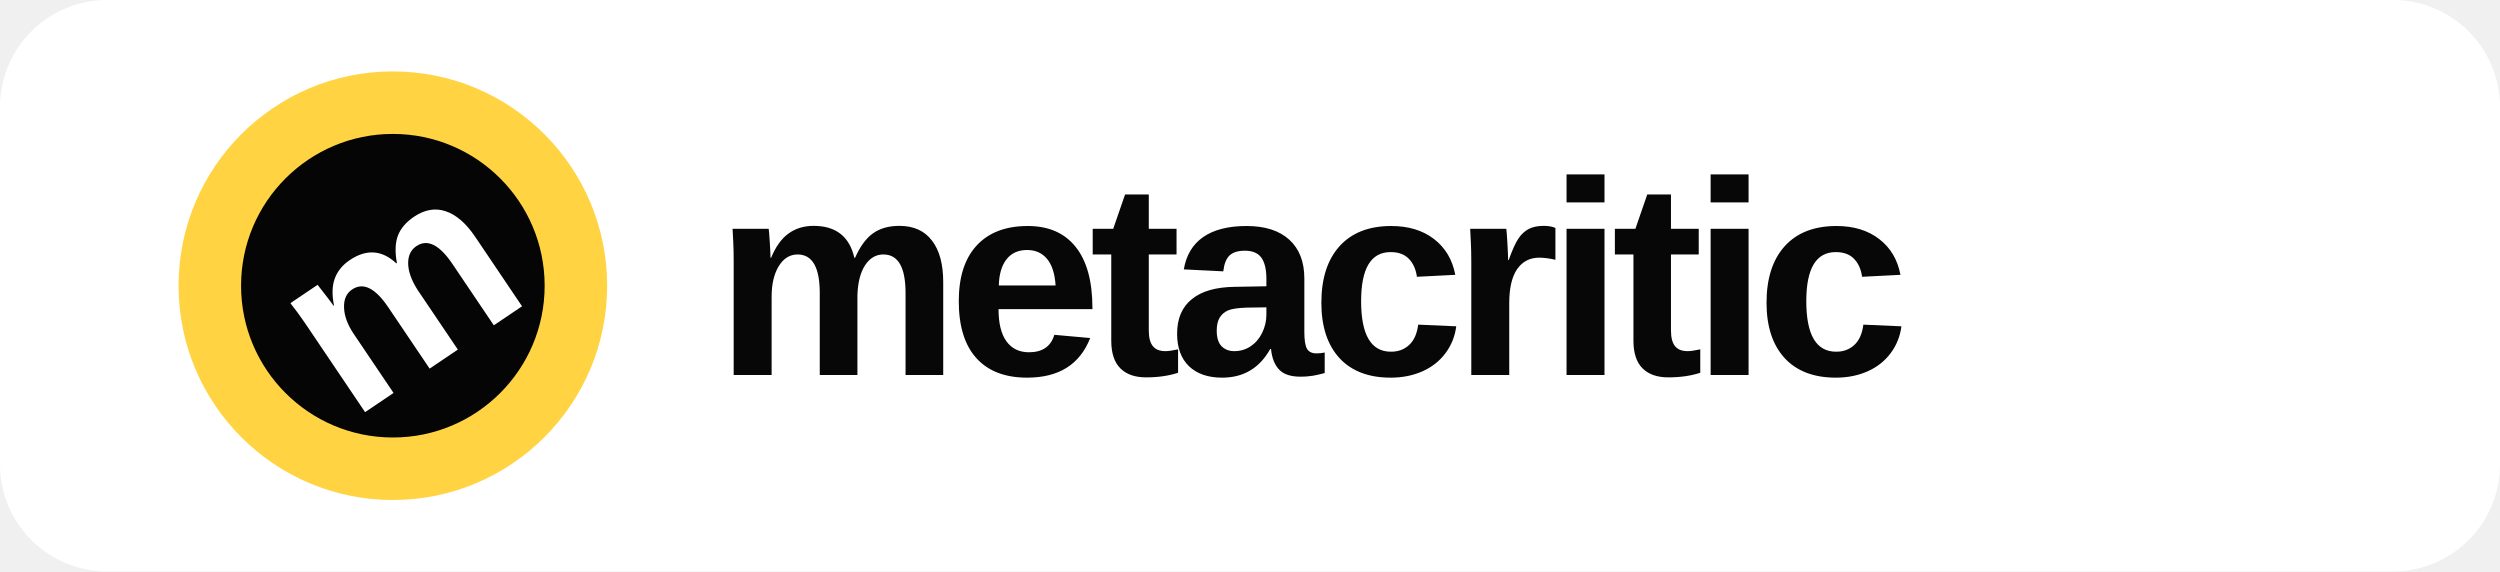
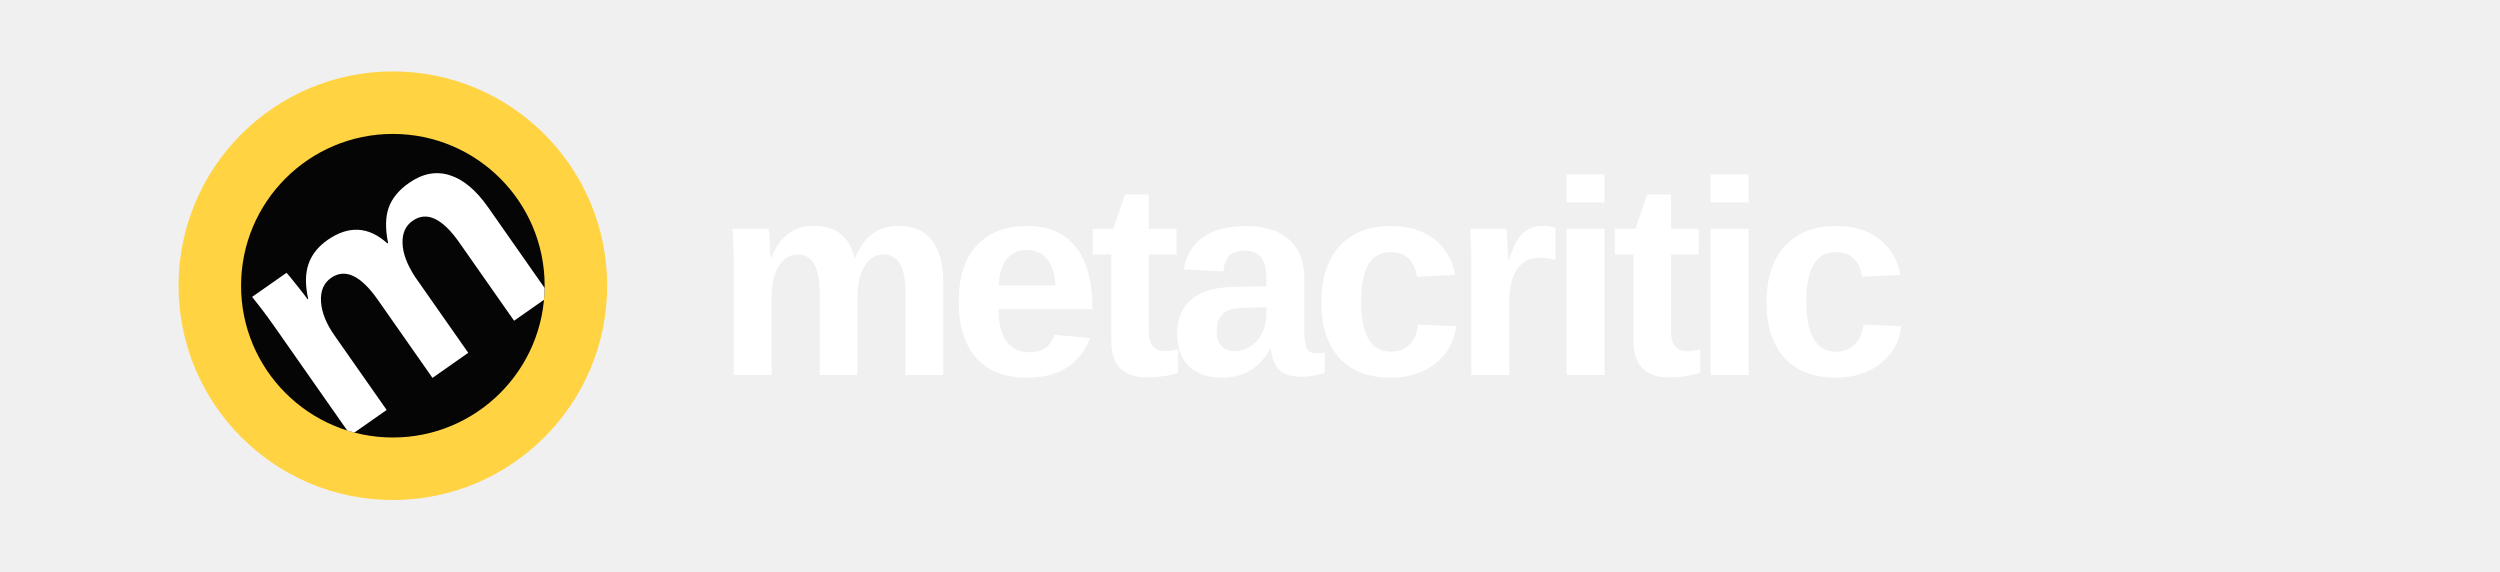
<svg xmlns="http://www.w3.org/2000/svg" role="img" viewBox="0 0 280 64">
-   <rect width="280" height="64" rx="12" fill="#FFFFFF" />
+   <defs>
+     <clipPath id="metacritic-mark-clip">
+       <circle cx="44" cy="32" r="17" />
+     </clipPath>
+   </defs>
  <circle cx="44" cy="32" r="24" fill="#FFD342" />
  <circle cx="44" cy="32" r="17" fill="#050505" />
-   <text x="44" y="42" text-anchor="middle" transform="rotate(-34 44 32)" font-family="Arial Black, Arial, Helvetica, sans-serif" font-size="28" font-weight="900" fill="#FFFFFF">
-     m
-   </text>
-   <text x="80" y="42" font-family="Arial Black, Arial, Helvetica, sans-serif" font-size="31" font-weight="900" letter-spacing="-1.4" fill="#070707">
+   <g clip-path="url(#metacritic-mark-clip)">
+     <text x="44" y="43" text-anchor="middle" font-family="Arial Black, Arial, Helvetica, sans-serif" font-size="36" font-weight="900" letter-spacing="-2" fill="#FFFFFF" transform="rotate(-35 44 32)">
+       m
+     </text>
+   </g>
+   <text x="80" y="42" font-family="Arial Black, Arial, Helvetica, sans-serif" font-size="31" font-weight="900" letter-spacing="-1.4" fill="#FFFFFF">
    metacritic
  </text>
</svg>
